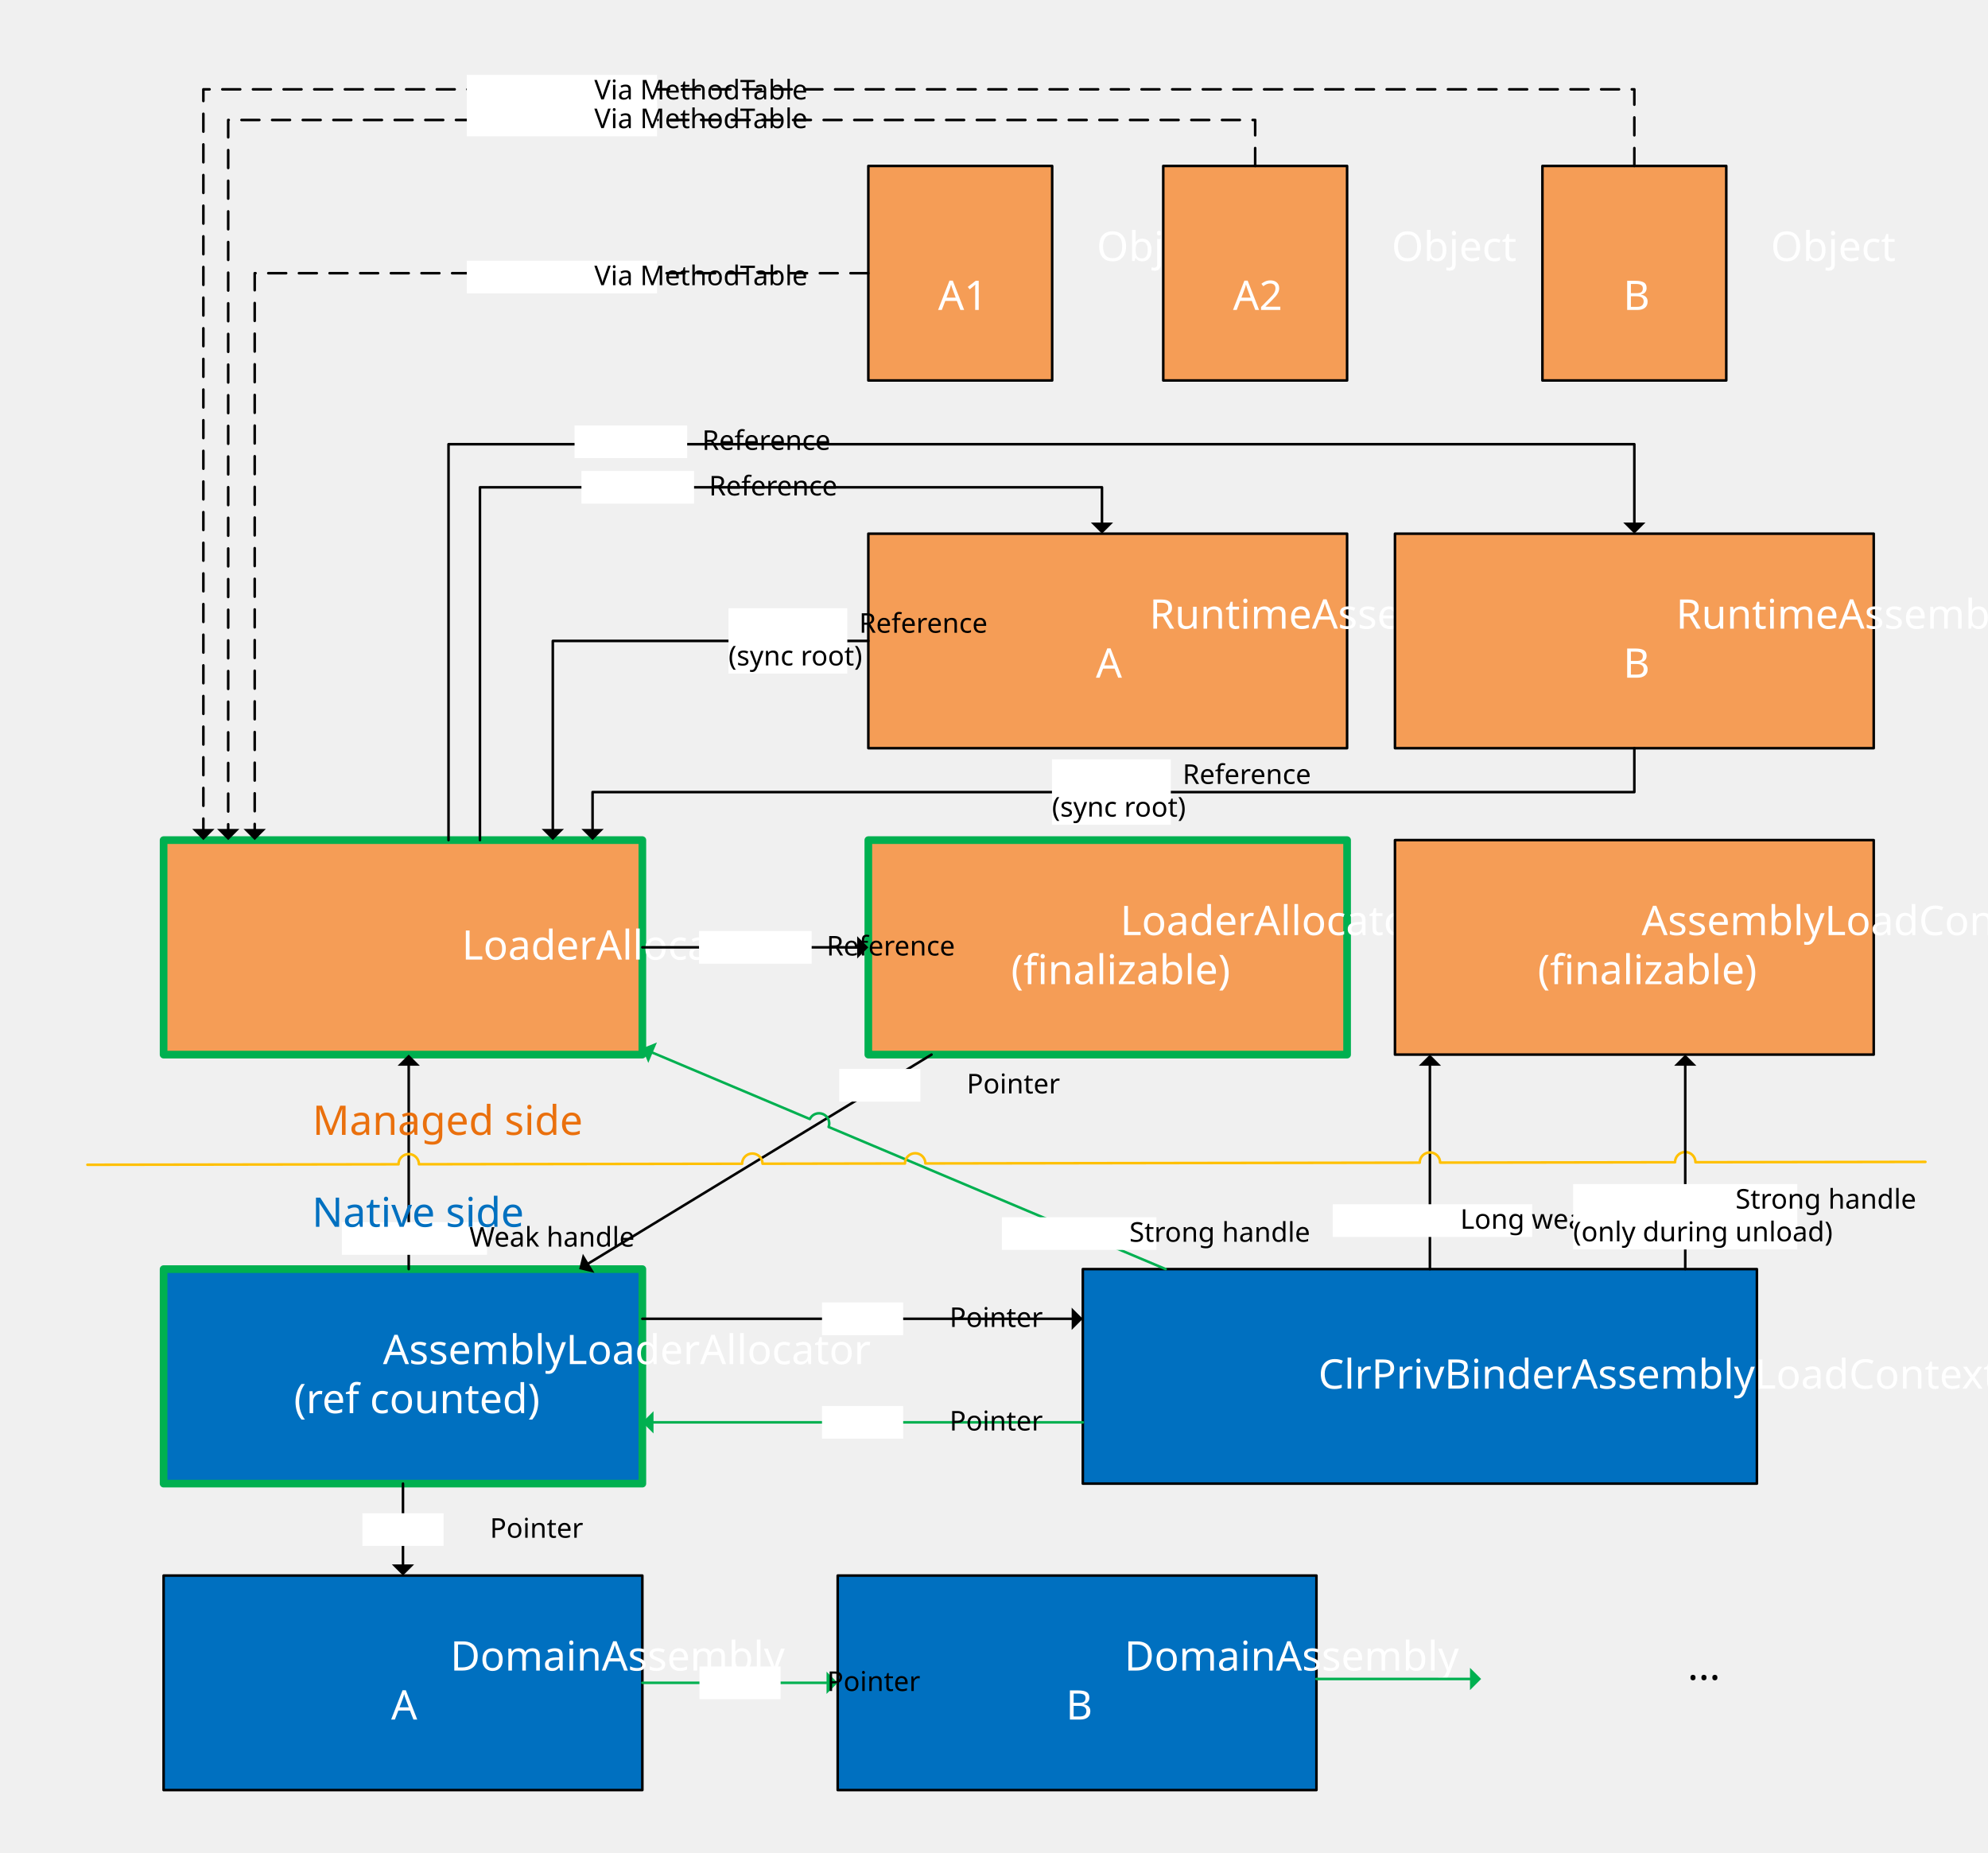
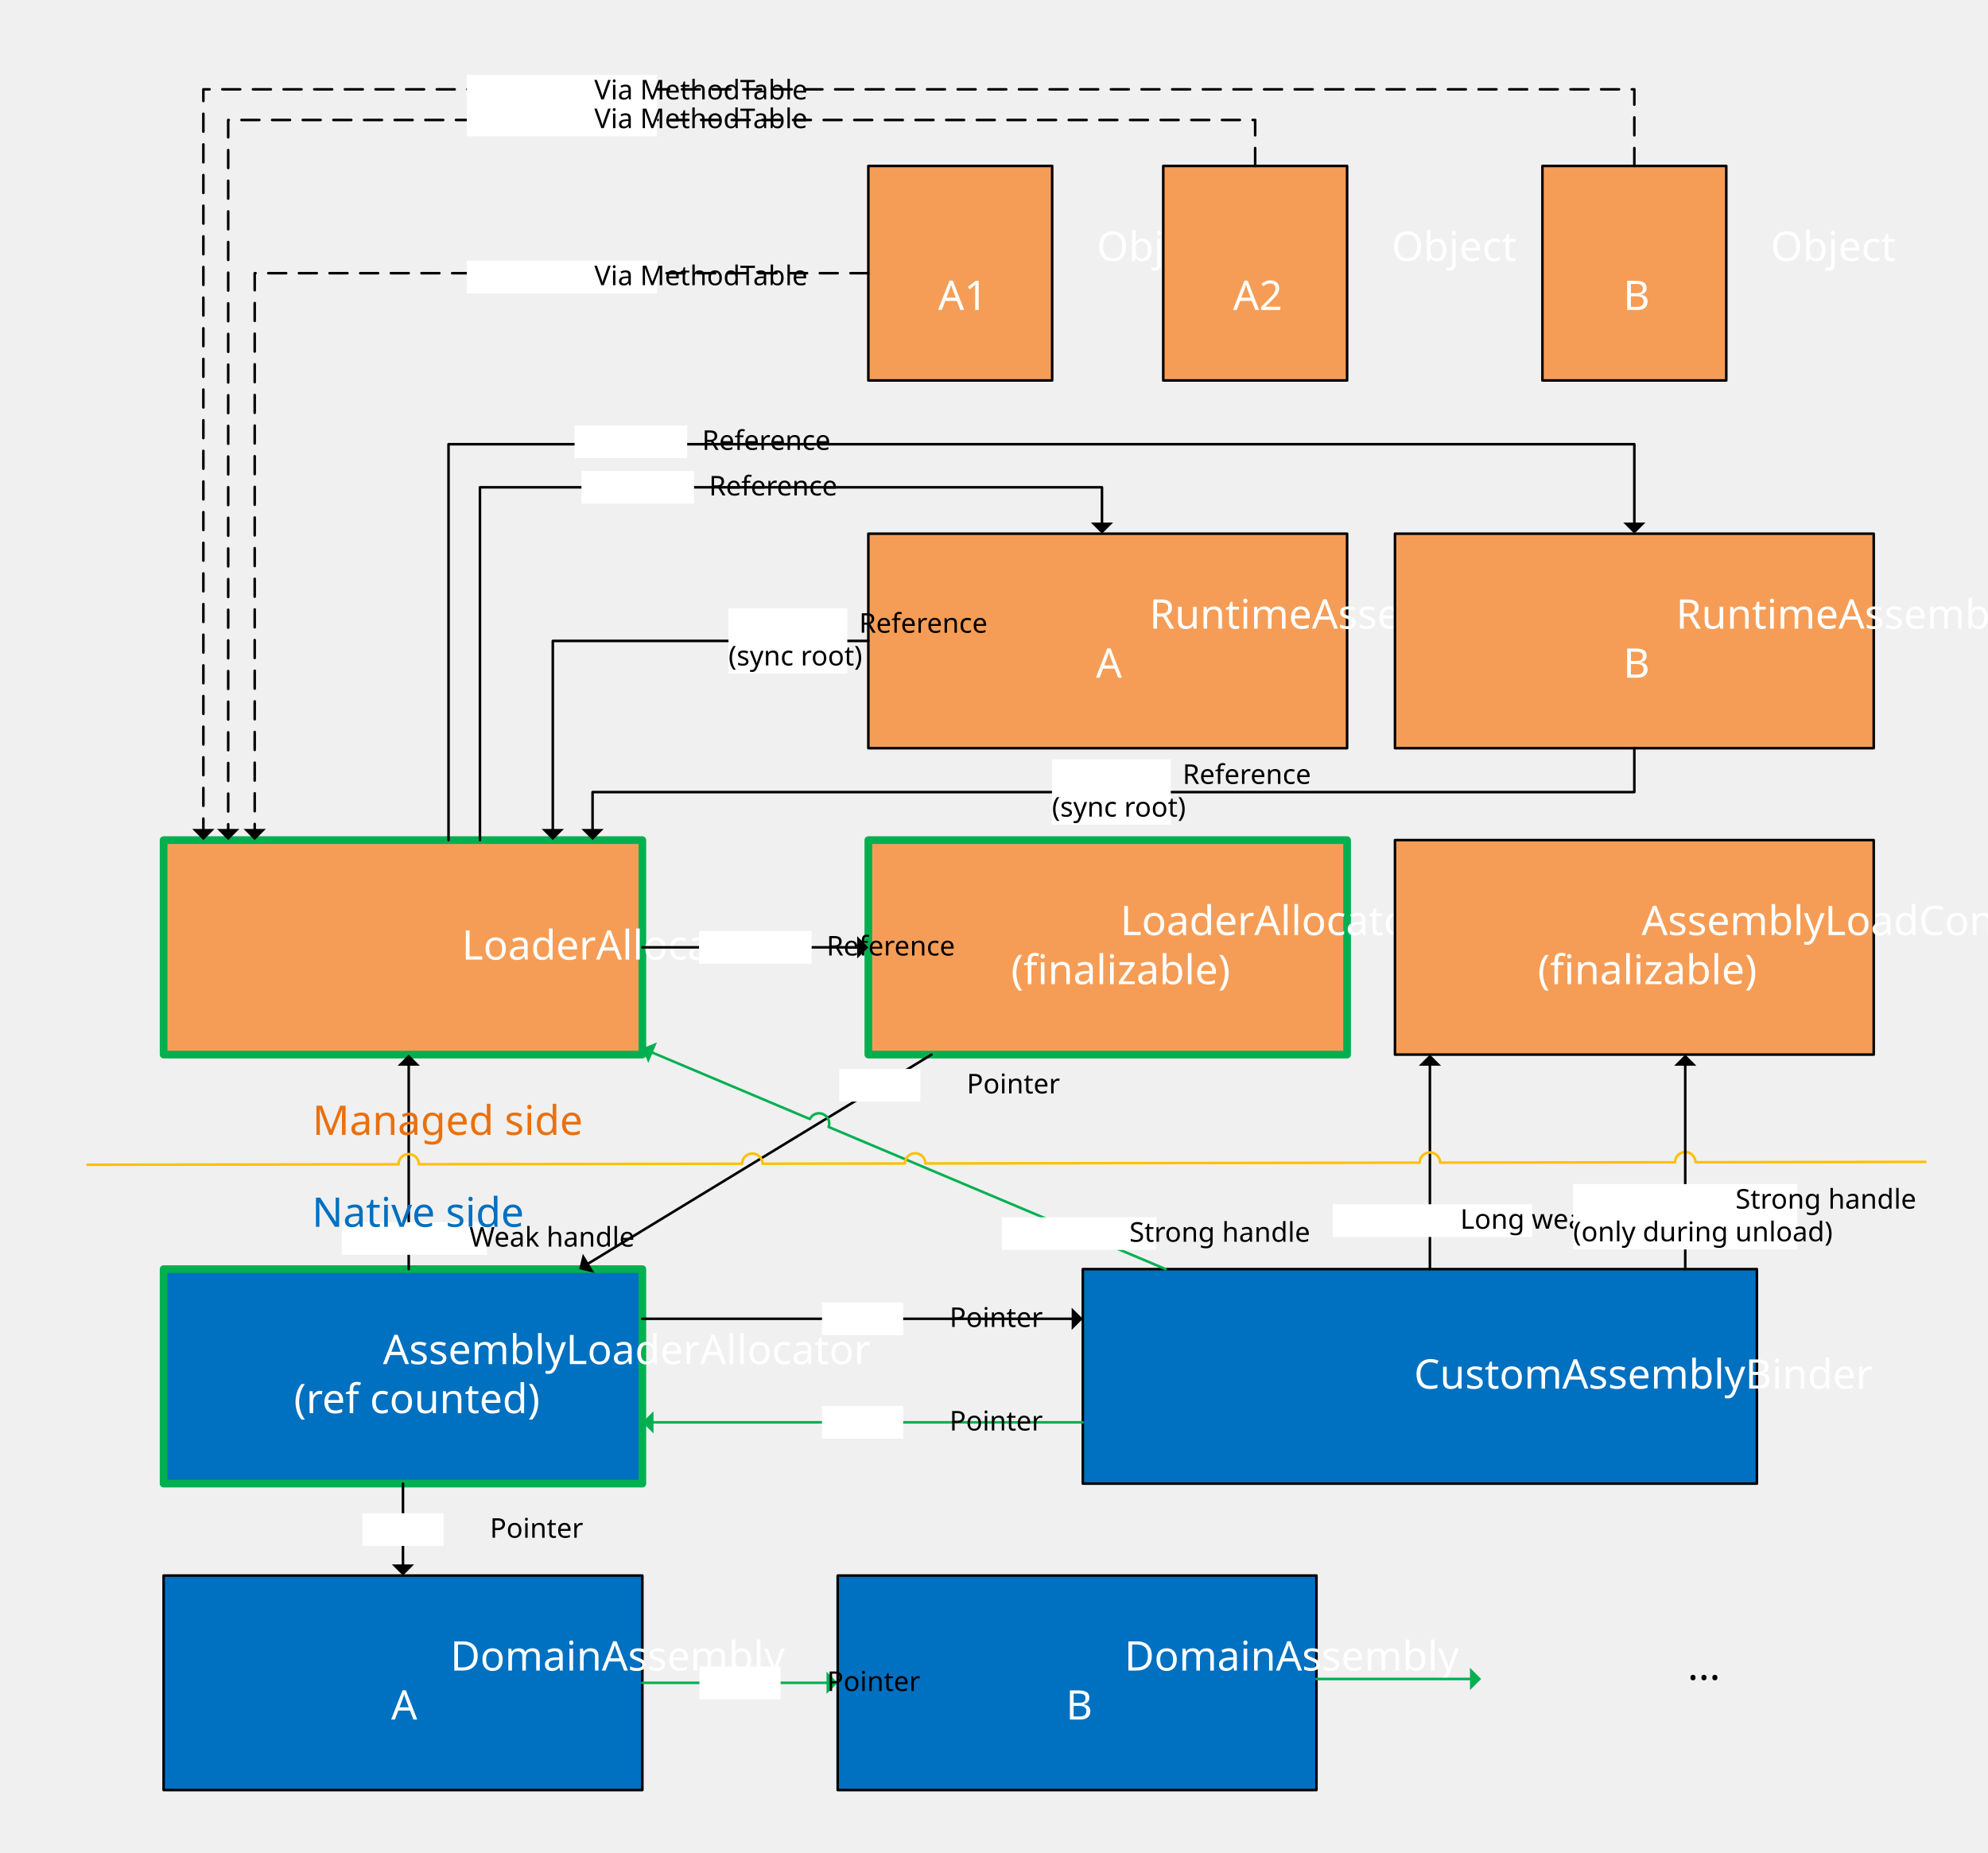
<svg xmlns="http://www.w3.org/2000/svg" xmlns:ns1="http://schemas.microsoft.com/visio/2003/SVGExtensions/" xmlns:xlink="http://www.w3.org/1999/xlink" width="8.11in" height="7.557in" viewBox="0 0 583.926 544.114" xml:space="preserve" color-interpolation-filters="sRGB" class="st19">
  <ns1:documentProperties ns1:langID="1033" ns1:viewMarkup="false">
    <ns1:userDefs>
      <ns1:ud ns1:nameU="msvNoAutoConnect" ns1:val="VT0(1):26" />
    </ns1:userDefs>
  </ns1:documentProperties>
  <style type="text/css">
	
		.st1 {fill:#f59d56;stroke:#000000;stroke-linecap:round;stroke-linejoin:round;stroke-width:0.75}
		.st2 {fill:#ffffff;font-family:Calibri;font-size:1em}
		.st3 {font-size:1em}
		.st4 {fill:#f59d56;stroke:#00b050;stroke-linecap:round;stroke-linejoin:round;stroke-width:2.25}
		.st5 {fill:#0070c0;stroke:#00b050;stroke-linecap:round;stroke-linejoin:round;stroke-width:2.25}
		.st6 {fill:#0070c0;stroke:#000000;stroke-linecap:round;stroke-linejoin:round;stroke-width:0.75}
		.st7 {marker-end:url(#mrkr2-52);stroke:#000000;stroke-dasharray:5.25,3.75;stroke-linecap:round;stroke-linejoin:round;stroke-width:0.75}
		.st8 {fill:#000000;fill-opacity:1;stroke:#000000;stroke-opacity:1;stroke-width:0.229}
		.st9 {fill:#ffffff;stroke:none;stroke-linecap:butt;stroke-width:7.2}
		.st10 {fill:#000000;font-family:Calibri;font-size:0.667em}
		.st11 {marker-end:url(#mrkr2-52);stroke:#000000;stroke-linecap:round;stroke-linejoin:round;stroke-width:0.75}
		.st12 {marker-end:url(#mrkr2-125);stroke:#00b050;stroke-linecap:round;stroke-linejoin:round;stroke-width:0.75}
		.st13 {fill:#00b050;fill-opacity:1;stroke:#00b050;stroke-opacity:1;stroke-width:0.229}
		.st14 {fill:none;stroke:none;stroke-linecap:round;stroke-linejoin:round;stroke-width:0.75}
		.st15 {fill:#000000;font-family:Calibri;font-size:1em}
		.st16 {stroke:#ffc000;stroke-linecap:round;stroke-linejoin:round;stroke-width:0.75}
		.st17 {fill:#ea700d;font-family:Calibri;font-size:1em}
		.st18 {fill:#0070c0;font-family:Calibri;font-size:1em}
		.st19 {fill:none;fill-rule:evenodd;font-size:12px;overflow:visible;stroke-linecap:square;stroke-miterlimit:3}
	
	</style>
  <defs id="Markers">
    <g id="lend2">
      <path d="M 1 1 L 0 0 L 1 -1 L 1 1 " style="stroke:none" />
    </g>
    <marker id="mrkr2-52" class="st8" ns1:arrowType="2" ns1:arrowSize="2" ns1:setback="4.36" refX="-4.36" orient="auto" markerUnits="strokeWidth" overflow="visible">
      <use xlink:href="#lend2" transform="scale(-4.36,-4.36) " />
    </marker>
    <marker id="mrkr2-125" class="st13" ns1:arrowType="2" ns1:arrowSize="2" ns1:setback="4.36" refX="-4.36" orient="auto" markerUnits="strokeWidth" overflow="visible">
      <use xlink:href="#lend2" transform="scale(-4.36,-4.36) " />
    </marker>
  </defs>
  <g ns1:mID="0" ns1:index="1" ns1:groupContext="foregroundPage">
    <ns1:pageProperties ns1:drawingScale="1" ns1:pageScale="1" ns1:drawingUnits="19" ns1:shadowOffsetX="9" ns1:shadowOffsetY="-9" />
    <ns1:layer ns1:name="Connector" ns1:index="0" />
    <g id="shape1-1" ns1:mID="1" ns1:groupContext="shape" transform="translate(255.051,-432.375)">
      <ns1:textBlock ns1:margins="rect(4,4,4,4)" />
      <ns1:textRect cx="27" cy="512.614" width="54" height="63" />
      <rect x="0" y="481.114" width="54" height="63" class="st1" />
      <text x="10.91" y="509.01" class="st2" ns1:langID="1033">
        <ns1:paragraph ns1:horizAlign="1" />
        <ns1:tabList />Object<ns1:newlineChar />
        <tspan x="20.49" dy="1.2em" class="st3">A1</tspan>
      </text>
    </g>
    <g id="shape2-5" ns1:mID="2" ns1:groupContext="shape" transform="translate(341.676,-432.375)">
      <ns1:textBlock ns1:margins="rect(4,4,4,4)" />
      <ns1:textRect cx="27" cy="512.614" width="54" height="63" />
      <rect x="0" y="481.114" width="54" height="63" class="st1" />
      <text x="10.91" y="509.01" class="st2" ns1:langID="1033">
        <ns1:paragraph ns1:horizAlign="1" />
        <ns1:tabList />Object<ns1:newlineChar />
        <tspan x="20.49" dy="1.2em" class="st3">A2</tspan>
      </text>
    </g>
    <g id="shape3-9" ns1:mID="3" ns1:groupContext="shape" transform="translate(453.051,-432.375)">
      <ns1:textBlock ns1:margins="rect(4,4,4,4)" />
      <ns1:textRect cx="27" cy="512.614" width="54" height="63" />
      <rect x="0" y="481.114" width="54" height="63" class="st1" />
      <text x="10.91" y="509.01" class="st2" ns1:langID="1033">
        <ns1:paragraph ns1:horizAlign="1" />
        <ns1:tabList />Object<ns1:newlineChar />
        <tspan x="23.74" dy="1.2em" class="st3">B</tspan>
      </text>
    </g>
    <g id="shape4-13" ns1:mID="4" ns1:groupContext="shape" transform="translate(255.051,-324.375)">
      <ns1:textBlock ns1:margins="rect(4,4,4,4)" />
      <ns1:textRect cx="70.312" cy="512.614" width="140.63" height="63" />
      <rect x="0" y="481.114" width="140.625" height="63" class="st1" />
      <text x="26.4" y="509.01" class="st2" ns1:langID="1033">
        <ns1:paragraph ns1:horizAlign="1" />
        <ns1:tabList />RuntimeAssembly<ns1:newlineChar />
        <tspan x="66.84" dy="1.2em" class="st3">A</tspan>
      </text>
    </g>
    <g id="shape5-17" ns1:mID="5" ns1:groupContext="shape" transform="translate(409.738,-324.375)">
      <ns1:textBlock ns1:margins="rect(4,4,4,4)" />
      <ns1:textRect cx="70.312" cy="512.614" width="140.63" height="63" />
      <rect x="0" y="481.114" width="140.625" height="63" class="st1" />
      <text x="26.4" y="509.01" class="st2" ns1:langID="1033">
        <ns1:paragraph ns1:horizAlign="1" />
        <ns1:tabList />RuntimeAssembly<ns1:newlineChar />
        <tspan x="67.05" dy="1.2em" class="st3">B</tspan>
      </text>
    </g>
    <g id="shape6-21" ns1:mID="6" ns1:groupContext="shape" transform="translate(48.0507,-234.375)">
      <ns1:textBlock ns1:margins="rect(4,4,4,4)" />
      <ns1:textRect cx="70.312" cy="512.614" width="140.63" height="63" />
      <rect x="0" y="481.114" width="140.625" height="63" class="st4" />
      <text x="31.46" y="516.21" class="st2" ns1:langID="1033">
        <ns1:paragraph ns1:horizAlign="1" />
        <ns1:tabList />LoaderAllocator</text>
    </g>
    <g id="shape7-24" ns1:mID="7" ns1:groupContext="shape" transform="translate(255.051,-234.375)">
      <ns1:textBlock ns1:margins="rect(4,4,4,4)" />
      <ns1:textRect cx="70.312" cy="512.614" width="140.63" height="63" />
      <rect x="0" y="481.114" width="140.625" height="63" class="st4" />
      <text x="17.84" y="509.01" class="st2" ns1:langID="1033">
        <ns1:paragraph ns1:horizAlign="1" />
        <ns1:tabList />LoaderAllocatorScout<ns1:newlineChar />
        <tspan x="41.93" dy="1.2em" class="st3">(finalizable)</tspan>
      </text>
    </g>
    <g id="shape8-28" ns1:mID="8" ns1:groupContext="shape" transform="translate(409.738,-234.375)">
      <ns1:textBlock ns1:margins="rect(4,4,4,4)" />
      <ns1:textRect cx="70.312" cy="512.614" width="140.63" height="63" />
      <rect x="0" y="481.114" width="140.625" height="63" class="st1" />
      <text x="16.29" y="509.01" class="st2" ns1:langID="1033">
        <ns1:paragraph ns1:horizAlign="1" />
        <ns1:tabList />AssemblyLoadContext<ns1:newlineChar />
        <tspan x="41.93" dy="1.2em" class="st3">(finalizable)</tspan>
      </text>
    </g>
    <g id="shape9-32" ns1:mID="9" ns1:groupContext="shape" transform="translate(48.0507,-108.375)">
      <ns1:textBlock ns1:margins="rect(4,4,4,4)" />
      <ns1:textRect cx="70.312" cy="512.614" width="140.63" height="63" />
      <rect x="0" y="481.114" width="140.625" height="63" class="st5" />
      <text x="8.27" y="509.01" class="st2" ns1:langID="1033">
        <ns1:paragraph ns1:horizAlign="1" />
        <ns1:tabList />AssemblyLoaderAllocator<ns1:newlineChar />
        <tspan x="38.26" dy="1.2em" class="st3">(ref counted)</tspan>
      </text>
    </g>
    <g id="shape10-36" ns1:mID="10" ns1:groupContext="shape" transform="translate(318.051,-108.375)">
      <ns1:textBlock ns1:margins="rect(4,4,4,4)" />
      <ns1:textRect cx="99" cy="512.614" width="198" height="63" />
      <rect x="0" y="481.114" width="198" height="63" class="st6" />
-       <text x="13.01" y="516.21" class="st2" ns1:langID="1033">
-         <ns1:paragraph ns1:horizAlign="1" />
-         <ns1:tabList />ClrPrivBinderAssemblyLoadContext</text>
+       <text x="41.12" y="516.21" class="st2" ns1:langID="1033">
+         <ns1:paragraph ns1:horizAlign="1" />
+         <ns1:tabList />CustomAssemblyBinder</text>
    </g>
    <g id="shape11-39" ns1:mID="11" ns1:groupContext="shape" transform="translate(48.0507,-18.375)">
      <ns1:textBlock ns1:margins="rect(4,4,4,4)" />
      <ns1:textRect cx="70.312" cy="512.614" width="140.63" height="63" />
      <rect x="0" y="481.114" width="140.625" height="63" class="st6" />
      <text x="28.07" y="509.01" class="st2" ns1:langID="1033">
        <ns1:paragraph ns1:horizAlign="1" />
        <ns1:tabList />DomainAssembly<ns1:newlineChar />
        <tspan x="66.84" dy="1.2em" class="st3">A</tspan>
      </text>
    </g>
    <g id="shape12-43" ns1:mID="12" ns1:groupContext="shape" transform="translate(246.051,-18.375)">
      <ns1:textBlock ns1:margins="rect(4,4,4,4)" />
      <ns1:textRect cx="70.312" cy="512.614" width="140.63" height="63" />
      <rect x="0" y="481.114" width="140.625" height="63" class="st6" />
      <text x="28.07" y="509.01" class="st2" ns1:langID="1033">
        <ns1:paragraph ns1:horizAlign="1" />
        <ns1:tabList />DomainAssembly<ns1:newlineChar />
        <tspan x="67.05" dy="1.2em" class="st3">B</tspan>
      </text>
    </g>
    <g id="shape14-47" ns1:mID="14" ns1:groupContext="shape" ns1:layerMember="0" transform="translate(255.051,-463.875)">
      <ns1:textBlock ns1:margins="rect(4,4,4,4)" />
      <ns1:textRect cx="-90" cy="545.239" width="65.71" height="17.604" />
      <path d="M0 544.11 L-180.24 544.11 L-180.24 707.34" class="st7" />
      <rect ns1:rectContext="textBkgnd" x="-117.945" y="540.44" width="55.89" height="9.6" class="st9" />
      <text x="-117.94" y="547.64" class="st10" ns1:langID="1033">
        <ns1:paragraph ns1:horizAlign="1" />
        <ns1:tabList />Via MethodTable</text>
    </g>
    <g id="shape15-55" ns1:mID="15" ns1:groupContext="shape" ns1:layerMember="0" transform="translate(368.676,-495.375)">
      <ns1:textBlock ns1:margins="rect(4,4,4,4)" />
      <ns1:textRect cx="-203.625" cy="530.614" width="65.71" height="17.604" />
      <path d="M0 544.11 L0 530.61 L-301.65 530.61 L-301.65 738.84" class="st7" />
      <rect ns1:rectContext="textBkgnd" x="-231.57" y="525.815" width="55.89" height="9.6" class="st9" />
      <text x="-231.57" y="533.01" class="st10" ns1:langID="1033">
        <ns1:paragraph ns1:horizAlign="1" />
        <ns1:tabList />Via MethodTable</text>
    </g>
    <g id="shape16-62" ns1:mID="16" ns1:groupContext="shape" ns1:layerMember="0" transform="translate(480.051,-495.375)">
      <ns1:textBlock ns1:margins="rect(4,4,4,4)" />
      <ns1:textRect cx="-315" cy="522.177" width="65.71" height="17.604" />
      <path d="M0 544.11 L0 521.61 L-420.32 521.61 L-420.32 738.84" class="st7" />
      <rect ns1:rectContext="textBkgnd" x="-342.945" y="517.377" width="55.89" height="9.6" class="st9" />
      <text x="-342.94" y="524.58" class="st10" ns1:langID="1033">
        <ns1:paragraph ns1:horizAlign="1" />
        <ns1:tabList />Via MethodTable</text>
    </g>
    <g id="shape21-69" ns1:mID="21" ns1:groupContext="shape" ns1:layerMember="0" transform="translate(131.742,-297.375)">
      <ns1:textBlock ns1:margins="rect(4,4,4,4)" />
      <ns1:textRect cx="53.559" cy="427.114" width="42.9" height="17.604" />
      <path d="M0 544.11 L0 427.84 L348.31 427.84 L348.31 450.84" class="st11" />
      <rect ns1:rectContext="textBkgnd" x="37.019" y="422.315" width="33.081" height="9.6" class="st9" />
      <text x="37.02" y="429.51" class="st10" ns1:langID="1033">
        <ns1:paragraph ns1:horizAlign="1" />
        <ns1:tabList />Reference</text>
    </g>
    <g id="shape22-76" ns1:mID="22" ns1:groupContext="shape" ns1:layerMember="0" transform="translate(140.97,-297.375)">
      <ns1:textBlock ns1:margins="rect(4,4,4,4)" />
      <ns1:textRect cx="46.353" cy="440.493" width="42.9" height="17.604" />
      <path d="M0 544.11 L0 440.49 L182.71 440.49 L182.71 450.84" class="st11" />
      <rect ns1:rectContext="textBkgnd" x="29.812" y="435.693" width="33.081" height="9.6" class="st9" />
      <text x="29.81" y="442.89" class="st10" ns1:langID="1033">
        <ns1:paragraph ns1:horizAlign="1" />
        <ns1:tabList />Reference</text>
    </g>
    <g id="shape23-83" ns1:mID="23" ns1:groupContext="shape" ns1:layerMember="0" transform="translate(255.051,-355.875)">
      <ns1:textBlock ns1:margins="rect(4,4,4,4)" />
      <ns1:textRect cx="-23.625" cy="544.114" width="44.72" height="27.203" />
      <path d="M0 544.11 L-92.68 544.11 L-92.68 599.34" class="st11" />
      <rect ns1:rectContext="textBkgnd" x="-41.076" y="534.515" width="34.902" height="19.2" class="st9" />
      <text x="-40.17" y="541.71" class="st10" ns1:langID="1033">
        <ns1:paragraph ns1:horizAlign="1" />
        <ns1:tabList />Reference<ns1:newlineChar />
        <tspan x="-41.08" dy="1.2em" class="st3">(sync root)</tspan>
      </text>
    </g>
    <g id="shape24-91" ns1:mID="24" ns1:groupContext="shape" ns1:layerMember="0" transform="translate(480.051,-324.375)">
      <ns1:textBlock ns1:margins="rect(4,4,4,4)" />
      <ns1:textRect cx="-153.608" cy="557.006" width="44.72" height="27.203" />
      <path d="M0 544.11 L0 557.01 L-306 557.01 L-306 567.84" class="st11" />
      <rect ns1:rectContext="textBkgnd" x="-171.059" y="547.406" width="34.902" height="19.2" class="st9" />
      <text x="-170.15" y="554.61" class="st10" ns1:langID="1033">
        <ns1:paragraph ns1:horizAlign="1" />
        <ns1:tabList />Reference<ns1:newlineChar />
        <tspan x="-171.06" dy="1.2em" class="st3">(sync root)</tspan>
      </text>
    </g>
    <g id="shape25-99" ns1:mID="25" ns1:groupContext="shape" ns1:layerMember="0" transform="translate(188.676,-256.875)">
      <ns1:textBlock ns1:margins="rect(4,4,4,4)" />
      <ns1:textRect cx="33.188" cy="535.114" width="42.9" height="17.604" />
      <path d="M0 535.11 L63.1 535.11" class="st11" />
      <rect ns1:rectContext="textBkgnd" x="16.647" y="530.315" width="33.081" height="9.6" class="st9" />
      <text x="16.65" y="537.51" class="st10" ns1:langID="1033">
        <ns1:paragraph ns1:horizAlign="1" />
        <ns1:tabList />Reference</text>
    </g>
    <g id="shape26-106" ns1:mID="26" ns1:groupContext="shape" ns1:layerMember="0" transform="translate(111.051,-171.375)">
      <ns1:textBlock ns1:margins="rect(4,4,4,4)" />
      <ns1:textRect cx="10.688" cy="535.114" width="52.45" height="17.604" />
      <path d="M9 544.11 L9 484.38" class="st11" />
      <rect ns1:rectContext="textBkgnd" x="-10.629" y="530.315" width="42.632" height="9.6" class="st9" />
      <text x="-10.63" y="537.51" class="st10" ns1:langID="1033">
        <ns1:paragraph ns1:horizAlign="1" />
        <ns1:tabList />Weak handle</text>
    </g>
    <g id="shape27-113" ns1:mID="27" ns1:groupContext="shape" ns1:layerMember="0" transform="translate(188.676,-147.78)">
      <ns1:textBlock ns1:margins="rect(4,4,4,4)" />
      <ns1:textRect cx="64.688" cy="535.114" width="40" height="17.604" />
      <path d="M0 535.11 L126.1 535.11" class="st11" />
      <rect ns1:rectContext="textBkgnd" x="52.768" y="530.315" width="23.84" height="9.6" class="st9" />
      <text x="52.77" y="537.51" class="st10" ns1:langID="1033">
        <ns1:paragraph ns1:horizAlign="1" />
        <ns1:tabList />Pointer</text>
    </g>
    <g id="shape28-120" ns1:mID="28" ns1:groupContext="shape" ns1:layerMember="0" transform="translate(318.051,-117.375)">
      <ns1:textBlock ns1:margins="rect(4,4,4,4)" />
      <ns1:textRect cx="-64.688" cy="535.114" width="40" height="17.604" />
      <path d="M0 535.11 L-126.1 535.11" class="st12" />
      <rect ns1:rectContext="textBkgnd" x="-76.607" y="530.315" width="23.84" height="9.6" class="st9" />
      <text x="-76.61" y="537.51" class="st10" ns1:langID="1033">
        <ns1:paragraph ns1:horizAlign="1" />
        <ns1:tabList />Pointer</text>
    </g>
    <g id="shape29-128" ns1:mID="29" ns1:groupContext="shape" ns1:layerMember="0" transform="translate(109.363,-108.375)">
      <ns1:textBlock ns1:margins="rect(4,4,4,4)" />
      <ns1:textRect cx="9" cy="557.614" width="40" height="17.604" />
      <path d="M9 544.11 L9 567.84" class="st11" />
      <rect ns1:rectContext="textBkgnd" x="-2.92" y="552.815" width="23.84" height="9.6" class="st9" />
      <text x="-2.92" y="560.01" class="st10" ns1:langID="1033">
        <ns1:paragraph ns1:horizAlign="1" />
        <ns1:tabList />Pointer</text>
    </g>
    <g id="shape30-135" ns1:mID="30" ns1:groupContext="shape" ns1:layerMember="0" transform="translate(188.676,-40.875)">
      <ns1:textBlock ns1:margins="rect(4,4,4,4)" />
      <ns1:textRect cx="28.688" cy="535.114" width="40" height="17.604" />
      <path d="M0 535.11 L54.1 535.11" class="st12" />
      <rect ns1:rectContext="textBkgnd" x="16.768" y="530.315" width="23.84" height="9.6" class="st9" />
      <text x="16.77" y="537.51" class="st10" ns1:langID="1033">
        <ns1:paragraph ns1:horizAlign="1" />
        <ns1:tabList />Pointer</text>
    </g>
    <g id="shape31-142" ns1:mID="31" ns1:groupContext="shape" ns1:layerMember="0" transform="translate(386.676,-42)">
      <path d="M0 535.11 L45.1 535.11" class="st12" />
    </g>
    <g id="shape32-147" ns1:mID="32" ns1:groupContext="shape" ns1:layerMember="0" transform="translate(410.999,-171.375)">
      <ns1:textBlock ns1:margins="rect(4,4,4,4)" />
      <ns1:textRect cx="9.751" cy="529.864" width="68.41" height="17.604" />
      <path d="M9 544.11 L9 484.38" class="st11" />
      <rect ns1:rectContext="textBkgnd" x="-19.545" y="525.065" width="58.593" height="9.6" class="st9" />
      <text x="-19.55" y="532.26" class="st10" ns1:langID="1033">
        <ns1:paragraph ns1:horizAlign="1" />
        <ns1:tabList />Long weak handle</text>
    </g>
    <g id="shape33-154" ns1:mID="33" ns1:groupContext="shape" ns1:layerMember="0" transform="translate(273.613,-234.375)">
      <ns1:textBlock ns1:margins="rect(4,4,4,4)" />
      <ns1:textRect cx="-15.188" cy="553.114" width="40" height="17.604" />
      <path d="M0 544.11 L-100.71 605.41" class="st11" />
      <rect ns1:rectContext="textBkgnd" x="-27.107" y="548.315" width="23.84" height="9.6" class="st9" />
      <text x="-27.11" y="555.51" class="st10" ns1:langID="1033">
        <ns1:paragraph ns1:horizAlign="1" />
        <ns1:tabList />Pointer</text>
    </g>
    <g id="shape34-161" ns1:mID="34" ns1:groupContext="shape" ns1:layerMember="0" transform="translate(342.379,-171.375)">
      <ns1:textBlock ns1:margins="rect(4,4,4,4)" />
      <ns1:textRect cx="-25.406" cy="533.679" width="55.22" height="17.604" />
      <path d="M0 544.11 L-98.99 502.36 A3 3 -180 0 0 -104.51 500.03 L-150.69 480.55" class="st12" />
      <rect ns1:rectContext="textBkgnd" x="-48.105" y="528.879" width="45.398" height="9.6" class="st9" />
      <text x="-48.11" y="536.08" class="st10" ns1:langID="1033">
        <ns1:paragraph ns1:horizAlign="1" />
        <ns1:tabList />Strong handle</text>
    </g>
    <g id="shape35-168" ns1:mID="35" ns1:groupContext="shape" transform="translate(431.676,-43.0313)">
      <ns1:textBlock ns1:margins="rect(4,4,4,4)" />
      <ns1:textRect cx="12.375" cy="532.771" width="24.75" height="22.688" />
      <rect x="0" y="521.427" width="24.75" height="22.688" class="st14" />
      <text x="7.83" y="536.37" class="st15" ns1:langID="1033">
        <ns1:paragraph ns1:horizAlign="1" />
        <ns1:tabList />...</text>
    </g>
    <g id="shape36-171" ns1:mID="36" ns1:groupContext="shape" ns1:layerMember="0" transform="translate(25.6723,-193.449)">
      <path d="M0 535.54 L91.38 535.4 A3 3 0 1 1 97.38 535.39 L192.3 535.24 A3 3 0 1 1 198.3 535.23 L240.14 535.16 A3 3 0 0        1 246.14 535.15 L391.33 534.92 A3 3 0 1 1 397.33 534.91 L466.33 534.8 A3 3 0 0 1 472.33 534.8 L539.88 534.69" class="st16" />
    </g>
    <g id="shape37-174" ns1:mID="37" ns1:groupContext="shape" transform="translate(25.6723,-207.375)">
      <ns1:textBlock ns1:margins="rect(4,4,4,4)" />
      <ns1:textRect cx="44.156" cy="537.083" width="88.32" height="14.062" />
      <rect x="0" y="530.052" width="88.312" height="14.062" class="st14" />
      <text x="9.95" y="540.68" class="st17" ns1:langID="1033">
        <ns1:paragraph ns1:horizAlign="1" />
        <ns1:tabList />Managed side</text>
    </g>
    <g id="shape38-177" ns1:mID="38" ns1:groupContext="shape" transform="translate(18.375,-180.375)">
      <ns1:textBlock ns1:margins="rect(4,4,4,4)" />
      <ns1:textRect cx="44.156" cy="537.083" width="88.32" height="14.062" />
      <rect x="0" y="530.052" width="88.312" height="14.062" class="st14" />
      <text x="17.11" y="540.68" class="st18" ns1:langID="1033">
        <ns1:paragraph ns1:horizAlign="1" />
        <ns1:tabList />Native side</text>
    </g>
    <g id="shape39-180" ns1:mID="39" ns1:groupContext="shape" ns1:layerMember="0" transform="translate(486,-171.375)">
      <ns1:textBlock ns1:margins="rect(4,4,4,4)" />
      <ns1:textRect cx="9" cy="528.739" width="75.66" height="27.203" />
      <path d="M9 544.11 L9 484.38" class="st11" />
      <rect ns1:rectContext="textBkgnd" x="-23.922" y="519.14" width="65.843" height="19.2" class="st9" />
      <text x="-13.7" y="526.34" class="st10" ns1:langID="1033">
        <ns1:paragraph ns1:horizAlign="1" />
        <ns1:tabList />Strong handle<ns1:newlineChar />
        <tspan x="-23.92" dy="1.2em" class="st3">(only during unload)</tspan>
      </text>
    </g>
  </g>
</svg>
